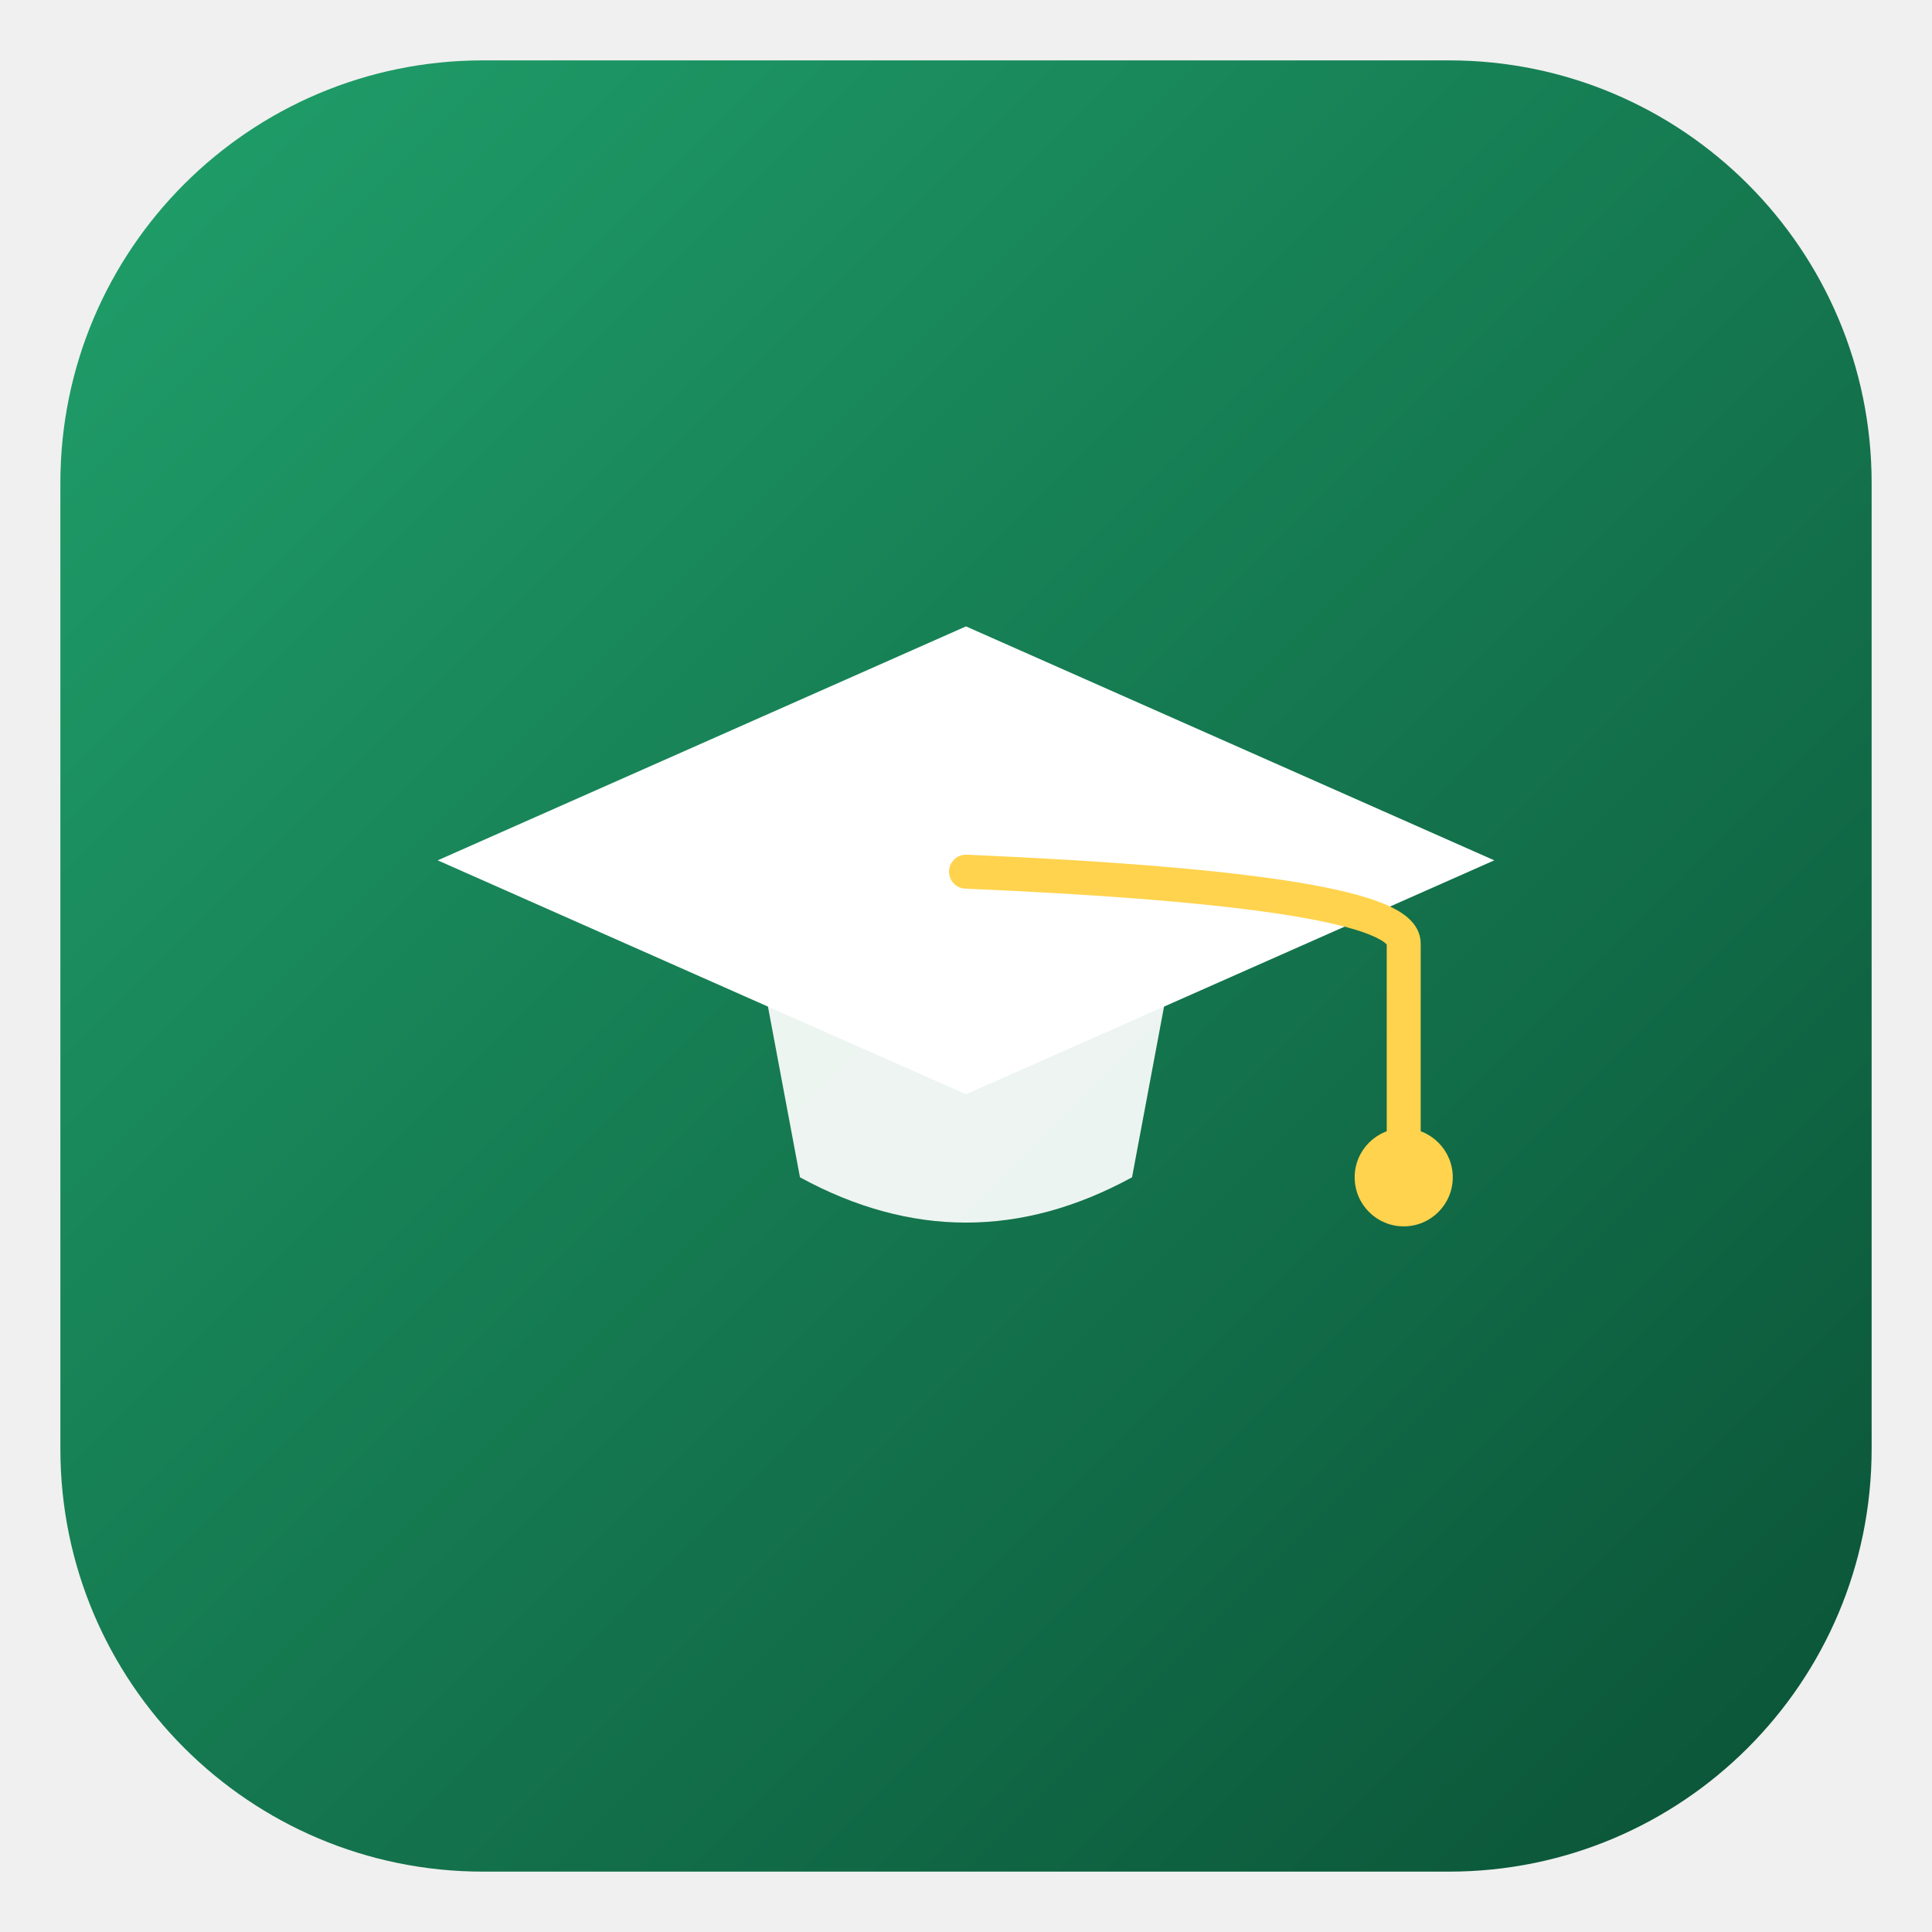
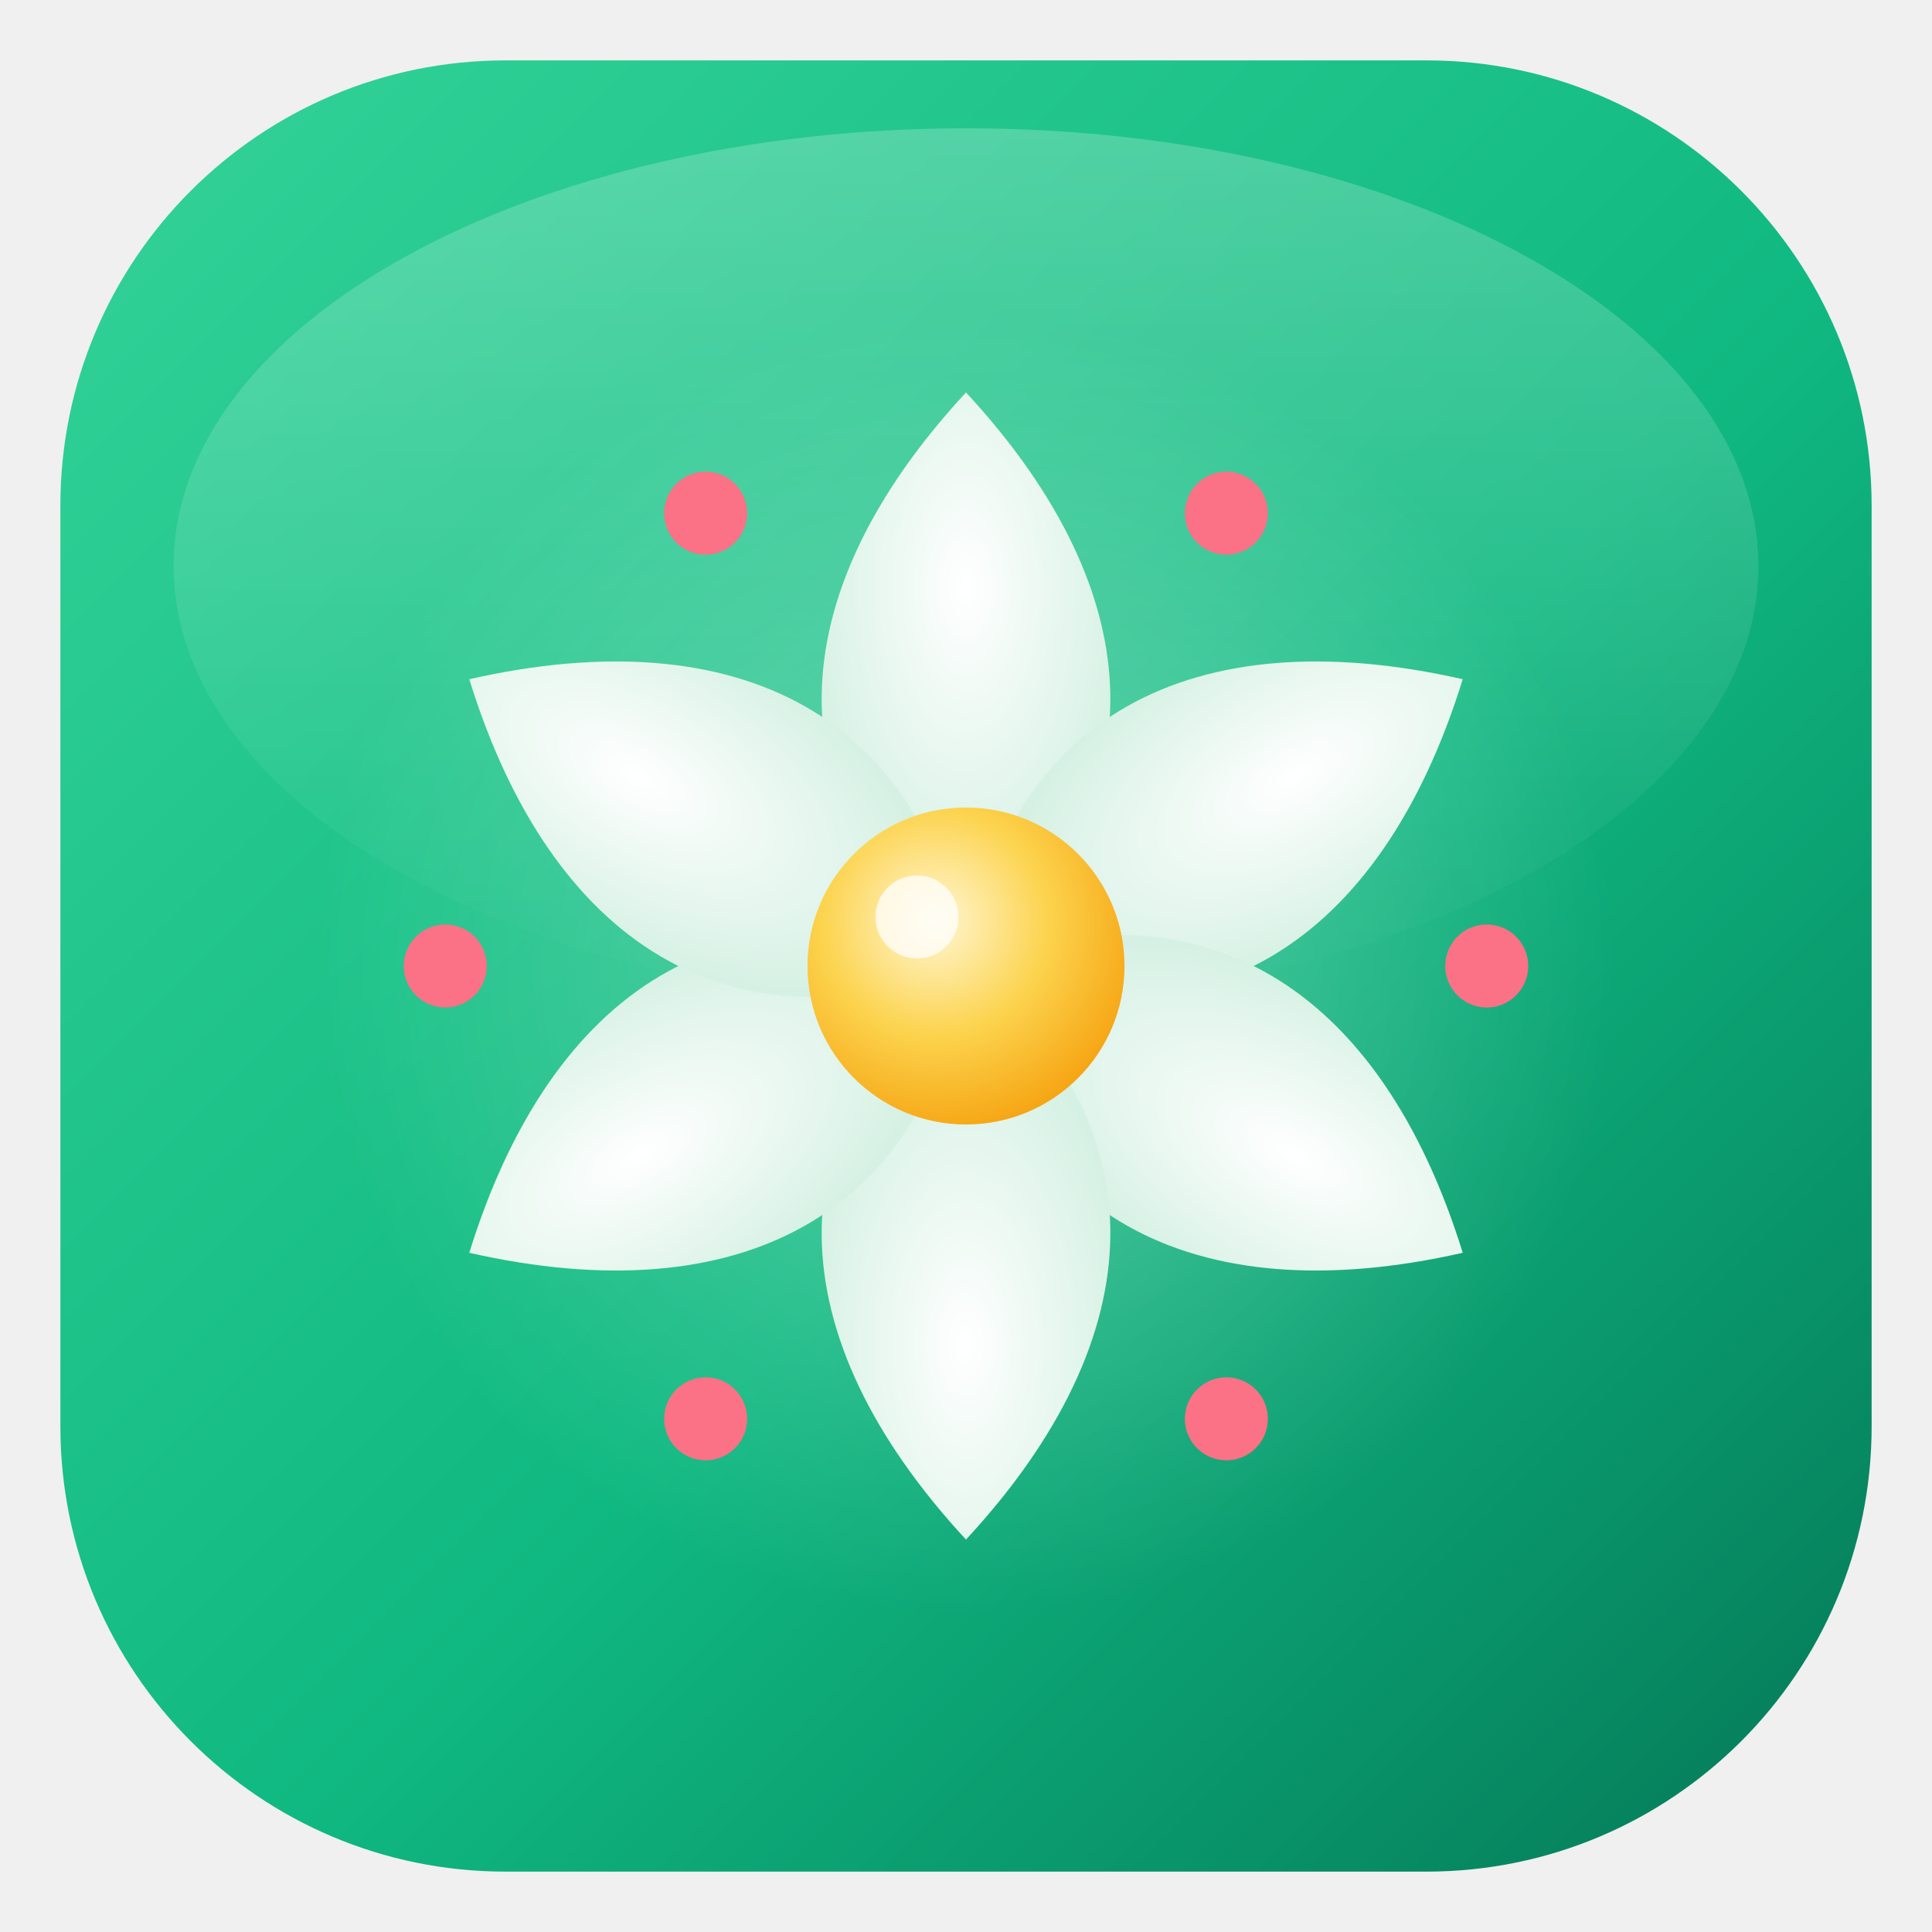
- <svg xmlns="http://www.w3.org/2000/svg" viewBox="0 0 512 512">
+ <svg xmlns="http://www.w3.org/2000/svg" viewBox="0 0 512 512" role="img" aria-label="PosyHub">
  <defs>
-     <linearGradient id="bg" x1="0" y1="0" x2="1" y2="1">
-       <stop offset="0" stop-color="#20a06b" />
-       <stop offset="1" stop-color="#0a5236" />
+     <linearGradient id="pm-badge" x1="0" y1="0" x2="1" y2="1">
+       <stop offset="0" stop-color="#34d399" />
+       <stop offset=".55" stop-color="#10b981" />
+       <stop offset="1" stop-color="#047857" />
+     </linearGradient>
+     <radialGradient id="pm-petal" cx="50%" cy="34%" r="68%">
+       <stop offset="0" stop-color="#ffffff" />
+       <stop offset="1" stop-color="#cdeede" />
+     </radialGradient>
+     <radialGradient id="pm-hub" cx="40%" cy="36%" r="72%">
+       <stop offset="0" stop-color="#fff7d6" />
+       <stop offset=".5" stop-color="#fcd34d" />
+       <stop offset="1" stop-color="#f59e0b" />
+     </radialGradient>
+     <radialGradient id="pm-glow" cx="50%" cy="50%" r="50%">
+       <stop offset="0" stop-color="#ffffff" stop-opacity=".30" />
+       <stop offset="1" stop-color="#ffffff" stop-opacity="0" />
+     </radialGradient>
+     <linearGradient id="pm-gloss" x1="0" y1="0" x2="0" y2="1">
+       <stop offset="0" stop-color="#ffffff" stop-opacity=".22" />
+       <stop offset="1" stop-color="#ffffff" stop-opacity="0" />
    </linearGradient>
  </defs>
-   <rect x="16" y="16" width="480" height="480" rx="112" fill="url(#bg)" />
-   <g transform="translate(256,256) scale(1.0) translate(-256,-256)">
-     <polygon points="116,228 256,166 396,228 256,290" fill="#ffffff" />
-     <polygon points="256,290 116,228 256,256 396,228" fill="#ffffff" opacity="0.0" />
-     <path d="M200,248 L312,248 L300,312 Q256,336 212,312 Z" fill="#ffffff" opacity="0.92" />
-     <circle cx="256" cy="231" r="11" fill="#ffffff" />
-     <path d="M256,231 Q372,236 372,250 L372,300" fill="none" stroke="#ffd34d" stroke-width="9" stroke-linecap="round" />
-     <circle cx="372" cy="312" r="13" fill="#ffd34d" />
+   <rect x="16" y="16" width="480" height="480" rx="118" fill="url(#pm-badge)" />
+   <ellipse cx="256" cy="150" rx="210" ry="116" fill="url(#pm-gloss)" />
+   <circle cx="256" cy="256" r="172" fill="url(#pm-glow)" />
+   <g fill="#fb7185">
+     <circle cx="325" cy="136" r="11" />
+     <circle cx="394" cy="256" r="11" />
+     <circle cx="325" cy="376" r="11" />
+     <circle cx="187" cy="376" r="11" />
+     <circle cx="118" cy="256" r="11" />
+     <circle cx="187" cy="136" r="11" />
  </g>
+   <g fill="url(#pm-petal)">
+     <path d="M256 104 C306 158 308 214 256 256 C204 214 206 158 256 104 Z" transform="rotate(0 256 256)" />
+     <path d="M256 104 C306 158 308 214 256 256 C204 214 206 158 256 104 Z" transform="rotate(60 256 256)" />
+     <path d="M256 104 C306 158 308 214 256 256 C204 214 206 158 256 104 Z" transform="rotate(120 256 256)" />
+     <path d="M256 104 C306 158 308 214 256 256 C204 214 206 158 256 104 Z" transform="rotate(180 256 256)" />
+     <path d="M256 104 C306 158 308 214 256 256 C204 214 206 158 256 104 Z" transform="rotate(240 256 256)" />
+     <path d="M256 104 C306 158 308 214 256 256 C204 214 206 158 256 104 Z" transform="rotate(300 256 256)" />
+   </g>
+   <circle cx="256" cy="256" r="42" fill="url(#pm-hub)" />
+   <circle cx="243" cy="243" r="11" fill="#ffffff" opacity=".75" />
</svg>
